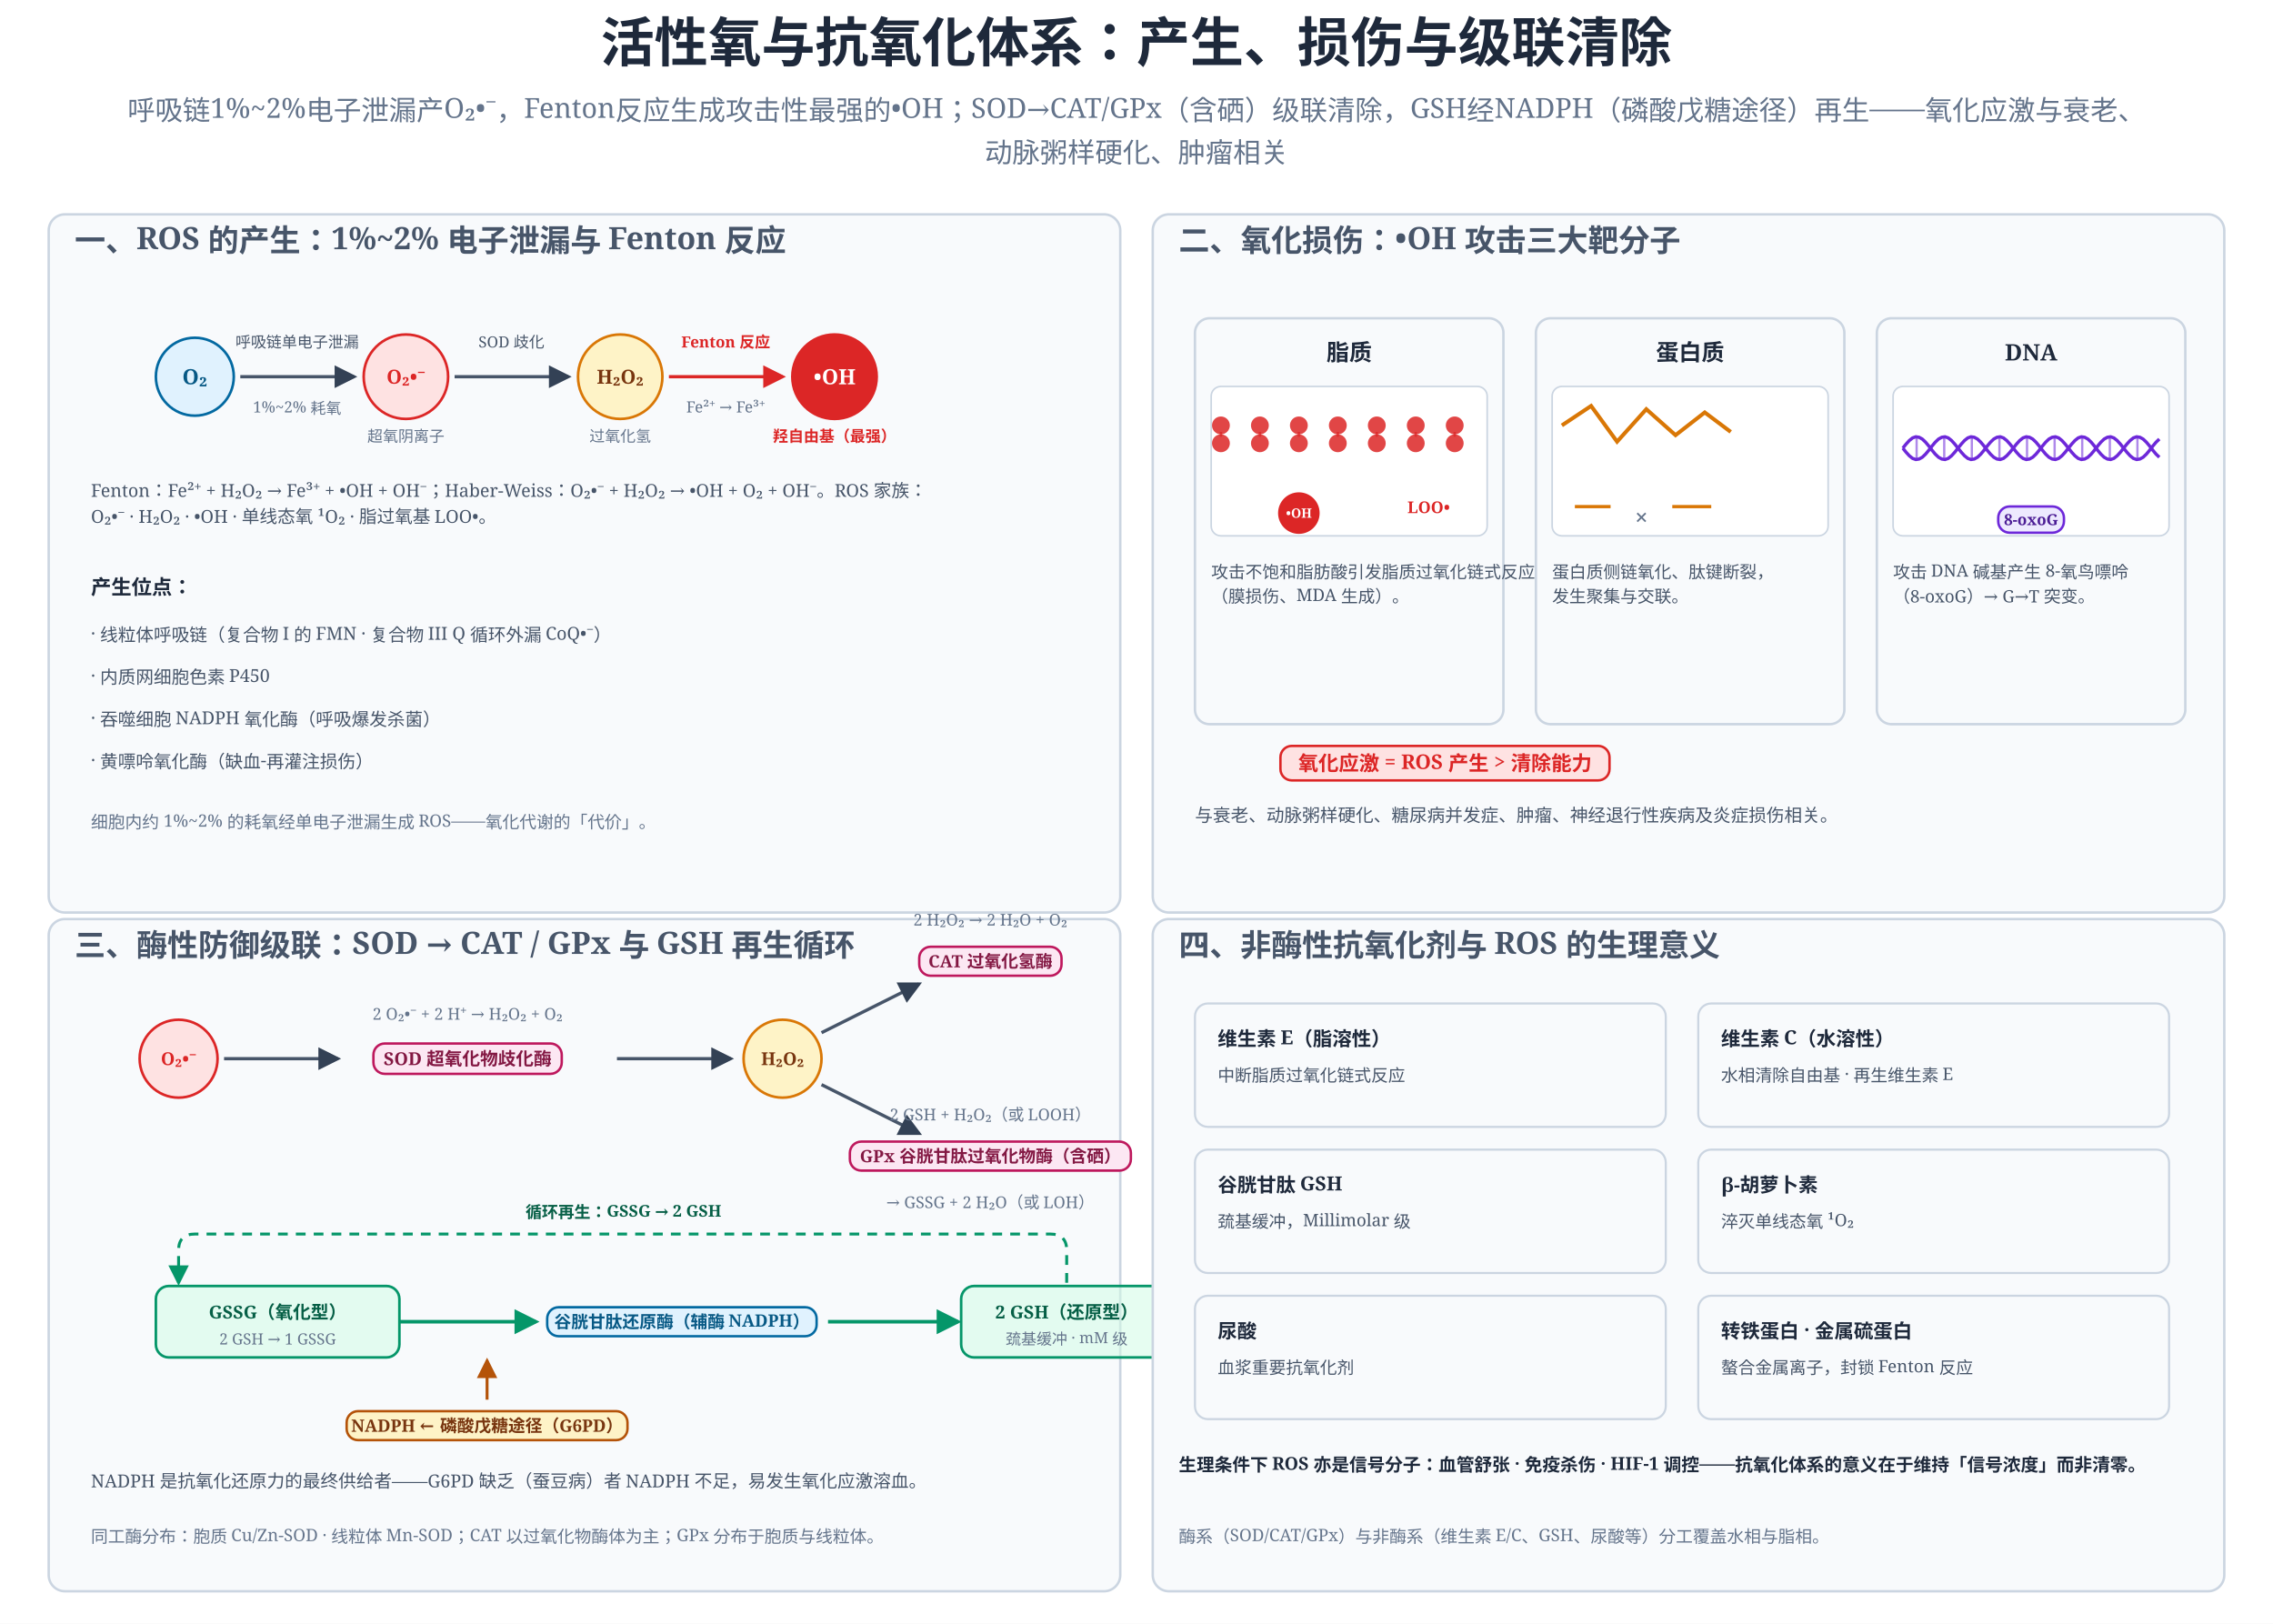
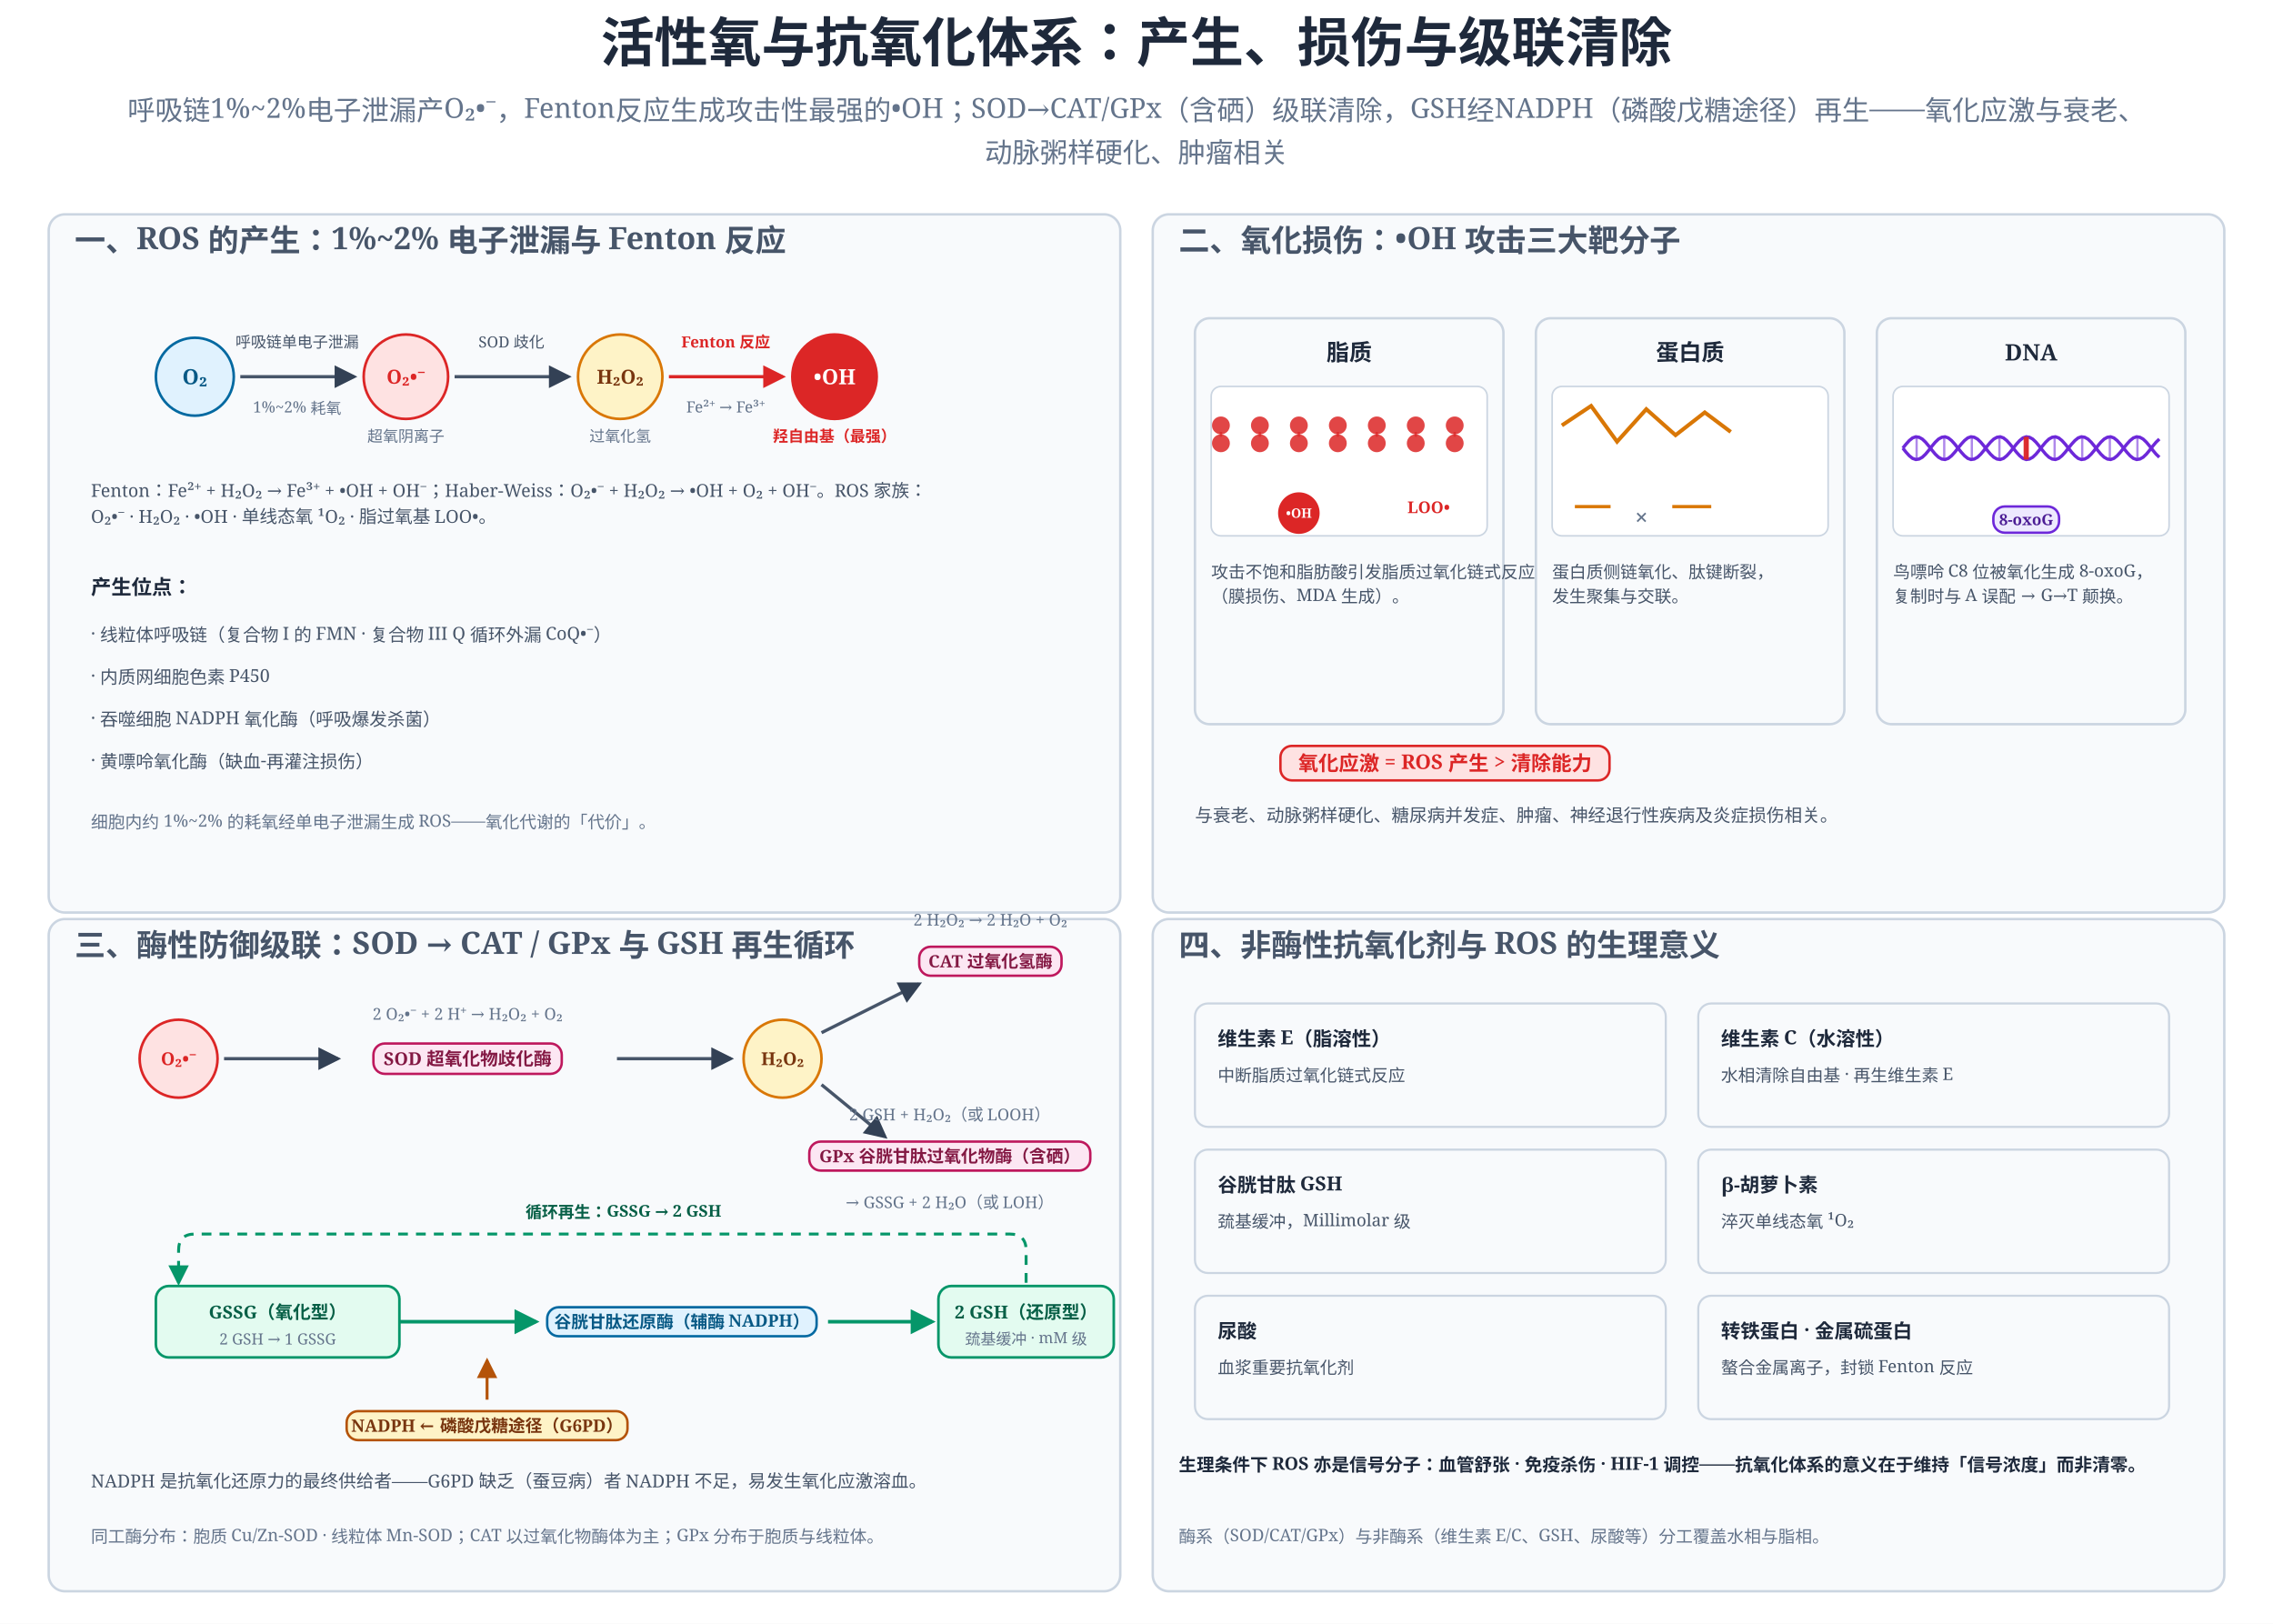
<svg xmlns="http://www.w3.org/2000/svg" width="1400" height="1000" viewBox="0 0 1400 1000" font-family="Noto Serif SC, LXGW WenKai, Songti SC, serif">
  <defs>
    <marker id="arr-ink" viewBox="0 0 10 10" refX="8.5" refY="5" markerWidth="7" markerHeight="7" orient="auto-start-reverse">
      <path d="M0,0 L10,5 L0,10 z" fill="#334155" />
    </marker>
    <marker id="arr-dna" viewBox="0 0 10 10" refX="8.5" refY="5" markerWidth="7" markerHeight="7" orient="auto-start-reverse">
      <path d="M0,0 L10,5 L0,10 z" fill="#0f766e" />
    </marker>
    <marker id="arr-rna" viewBox="0 0 10 10" refX="8.5" refY="5" markerWidth="7" markerHeight="7" orient="auto-start-reverse">
      <path d="M0,0 L10,5 L0,10 z" fill="#b45309" />
    </marker>
    <marker id="arr-pro" viewBox="0 0 10 10" refX="8.5" refY="5" markerWidth="7" markerHeight="7" orient="auto-start-reverse">
      <path d="M0,0 L10,5 L0,10 z" fill="#6d28d9" />
    </marker>
    <marker id="arr-enz" viewBox="0 0 10 10" refX="8.5" refY="5" markerWidth="7" markerHeight="7" orient="auto-start-reverse">
      <path d="M0,0 L10,5 L0,10 z" fill="#be185d" />
    </marker>
    <marker id="arr-acc" viewBox="0 0 10 10" refX="8.5" refY="5" markerWidth="7" markerHeight="7" orient="auto-start-reverse">
      <path d="M0,0 L10,5 L0,10 z" fill="#0369a1" />
    </marker>
    <marker id="arr-ok" viewBox="0 0 10 10" refX="8.5" refY="5" markerWidth="7" markerHeight="7" orient="auto-start-reverse">
      <path d="M0,0 L10,5 L0,10 z" fill="#059669" />
    </marker>
    <marker id="arr-warn" viewBox="0 0 10 10" refX="8.5" refY="5" markerWidth="7" markerHeight="7" orient="auto-start-reverse">
      <path d="M0,0 L10,5 L0,10 z" fill="#b45309" />
    </marker>
    <marker id="arr-bad" viewBox="0 0 10 10" refX="8.5" refY="5" markerWidth="7" markerHeight="7" orient="auto-start-reverse">
      <path d="M0,0 L10,5 L0,10 z" fill="#dc2626" />
    </marker>
    <marker id="arr-mute" viewBox="0 0 10 10" refX="8.5" refY="5" markerWidth="7" markerHeight="7" orient="auto-start-reverse">
      <path d="M0,0 L10,5 L0,10 z" fill="#94a3b8" />
    </marker>
  </defs>
  <rect x="0" y="0" width="1400" height="1000" fill="#ffffff" />
  <text x="700" y="38" text-anchor="middle" font-size="33" font-weight="700" fill="#1e293b">活性氧与抗氧化体系：产生、损伤与级联清除</text>
  <text x="700" y="74" text-anchor="middle" font-size="17" fill="#64748b">呼吸链1%~2%电子泄漏产O₂•⁻，Fenton反应生成攻击性最强的•OH；SOD→CAT/GPx（含硒）级联清除，GSH经NADPH（磷酸戊糖途径）再生——氧化应激与衰老、</text>
  <text x="700" y="100" text-anchor="middle" font-size="17" fill="#64748b">动脉粥样硬化、肿瘤相关</text>
  <rect x="30" y="132" width="660" height="430" rx="10" fill="#f8fafc" stroke="#cbd5e1" stroke-width="1.5" />
  <text x="46" y="154.84" font-size="19" fill="#475569" font-weight="700">一、ROS 的产生：1%~2% 电子泄漏与 Fenton 反应</text>
  <circle cx="120" cy="232" r="24" fill="#e0f2fe" stroke="#0369a1" stroke-width="1.6" />
  <text x="120" y="236.68" font-size="13" fill="#075985" text-anchor="middle" font-weight="700">O₂</text>
  <line x1="148" y1="232" x2="218" y2="232" stroke="#475569" stroke-width="2" marker-end="url(#arr-ink)" />
  <text x="183" y="214" font-size="9.5" fill="#475569" text-anchor="middle">呼吸链单电子泄漏</text>
  <text x="183" y="254" font-size="9.5" fill="#64748b" text-anchor="middle">1%~2% 耗氧</text>
  <circle cx="250" cy="232" r="26" fill="#fee2e2" stroke="#dc2626" stroke-width="1.6" />
  <text x="250" y="236.32" font-size="12" fill="#dc2626" text-anchor="middle" font-weight="700">O₂•⁻</text>
  <text x="250" y="272" font-size="9.5" fill="#64748b" text-anchor="middle">超氧阴离子</text>
  <line x1="280" y1="232" x2="350" y2="232" stroke="#475569" stroke-width="2" marker-end="url(#arr-ink)" />
  <text x="315" y="214" font-size="9.5" fill="#475569" text-anchor="middle">SOD 歧化</text>
  <circle cx="382" cy="232" r="26" fill="#fef3c7" stroke="#d97706" stroke-width="1.6" />
  <text x="382" y="236.32" font-size="12" fill="#78350f" text-anchor="middle" font-weight="700">H₂O₂</text>
  <text x="382" y="272" font-size="9.5" fill="#64748b" text-anchor="middle">过氧化氢</text>
  <line x1="412" y1="232" x2="482" y2="232" stroke="#dc2626" stroke-width="2" marker-end="url(#arr-bad)" />
  <text x="447" y="214" font-size="9.5" fill="#dc2626" text-anchor="middle" font-weight="700">Fenton 反应</text>
  <text x="447" y="254" font-size="9.5" fill="#64748b" text-anchor="middle">Fe²⁺ → Fe³⁺</text>
  <circle cx="514" cy="232" r="26" fill="#dc2626" stroke="#dc2626" stroke-width="1.6" />
  <text x="514" y="236.68" font-size="13" fill="#ffffff" text-anchor="middle" font-weight="700">•OH</text>
  <text x="514" y="272" font-size="9.5" fill="#dc2626" text-anchor="middle" font-weight="700">羟自由基（最强）</text>
  <text x="56" y="306" font-size="11" fill="#475569">Fenton：Fe²⁺ + H₂O₂ → Fe³⁺ + •OH + OH⁻；Haber-Weiss：O₂•⁻ + H₂O₂ → •OH + O₂ + OH⁻。ROS 家族：</text>
  <text x="56" y="322" font-size="11" fill="#475569">O₂•⁻ · H₂O₂ · •OH · 单线态氧 ¹O₂ · 脂过氧基 LOO•。</text>
  <text x="56" y="366" font-size="12.5" fill="#1e293b" font-weight="700">产生位点：</text>
  <text x="56" y="394" font-size="11" fill="#475569">· 线粒体呼吸链（复合物 I 的 FMN · 复合物 III Q 循环外漏 CoQ•⁻）</text>
  <text x="56" y="420" font-size="11" fill="#475569">· 内质网细胞色素 P450</text>
  <text x="56" y="446" font-size="11" fill="#475569">· 吞噬细胞 NADPH 氧化酶（呼吸爆发杀菌）</text>
  <text x="56" y="472" font-size="11" fill="#475569">· 黄嘌呤氧化酶（缺血-再灌注损伤）</text>
  <text x="56" y="510" font-size="10.5" fill="#64748b">细胞内约 1%~2% 的耗氧经单电子泄漏生成 ROS——氧化代谢的「代价」。</text>
  <rect x="710" y="132" width="660" height="430" rx="10" fill="#f8fafc" stroke="#cbd5e1" stroke-width="1.5" />
  <text x="726" y="154.84" font-size="19" fill="#475569" font-weight="700">二、氧化损伤：•OH 攻击三大靶分子</text>
  <rect x="736" y="196" width="190" height="250" rx="9" fill="#f8fafc" stroke="#cbd5e1" stroke-width="1.5" />
  <text x="831" y="222" font-size="14" fill="#1e293b" text-anchor="middle" font-weight="700">脂质</text>
  <rect x="746" y="238" width="170" height="92" rx="6" fill="#ffffff" stroke="#cbd5e1" stroke-width="1" />
  <rect x="946" y="196" width="190" height="250" rx="9" fill="#f8fafc" stroke="#cbd5e1" stroke-width="1.5" />
  <text x="1041" y="222" font-size="14" fill="#1e293b" text-anchor="middle" font-weight="700">蛋白质</text>
  <rect x="956" y="238" width="170" height="92" rx="6" fill="#ffffff" stroke="#cbd5e1" stroke-width="1" />
  <rect x="1156" y="196" width="190" height="250" rx="9" fill="#f8fafc" stroke="#cbd5e1" stroke-width="1.5" />
  <text x="1251" y="222" font-size="14" fill="#1e293b" text-anchor="middle" font-weight="700">DNA</text>
  <rect x="1166" y="238" width="170" height="92" rx="6" fill="#ffffff" stroke="#cbd5e1" stroke-width="1" />
  <g>
    <circle cx="752" cy="262" r="5.5" fill="#dc2626" fill-opacity="0.85" />
    <line x1="752" y1="266" x2="752" y2="269" stroke="#dc2626" stroke-width="1.5" stroke-opacity="0.7" />
    <circle cx="752" cy="273" r="5.5" fill="#dc2626" fill-opacity="0.85" />
    <circle cx="776" cy="262" r="5.5" fill="#dc2626" fill-opacity="0.85" />
    <line x1="776" y1="266" x2="776" y2="269" stroke="#dc2626" stroke-width="1.5" stroke-opacity="0.7" />
    <circle cx="776" cy="273" r="5.5" fill="#dc2626" fill-opacity="0.85" />
    <circle cx="800" cy="262" r="5.5" fill="#dc2626" fill-opacity="0.85" />
    <line x1="800" y1="266" x2="800" y2="269" stroke="#dc2626" stroke-width="1.5" stroke-opacity="0.7" />
    <circle cx="800" cy="273" r="5.5" fill="#dc2626" fill-opacity="0.85" />
    <circle cx="824" cy="262" r="5.5" fill="#dc2626" fill-opacity="0.85" />
    <line x1="824" y1="266" x2="824" y2="269" stroke="#dc2626" stroke-width="1.5" stroke-opacity="0.7" />
    <circle cx="824" cy="273" r="5.5" fill="#dc2626" fill-opacity="0.85" />
    <circle cx="848" cy="262" r="5.5" fill="#dc2626" fill-opacity="0.85" />
    <line x1="848" y1="266" x2="848" y2="269" stroke="#dc2626" stroke-width="1.5" stroke-opacity="0.7" />
    <circle cx="848" cy="273" r="5.5" fill="#dc2626" fill-opacity="0.85" />
    <circle cx="872" cy="262" r="5.5" fill="#dc2626" fill-opacity="0.85" />
    <line x1="872" y1="266" x2="872" y2="269" stroke="#dc2626" stroke-width="1.5" stroke-opacity="0.7" />
    <circle cx="872" cy="273" r="5.5" fill="#dc2626" fill-opacity="0.85" />
    <circle cx="896" cy="262" r="5.5" fill="#dc2626" fill-opacity="0.85" />
    <line x1="896" y1="266" x2="896" y2="269" stroke="#dc2626" stroke-width="1.5" stroke-opacity="0.7" />
    <circle cx="896" cy="273" r="5.5" fill="#dc2626" fill-opacity="0.85" />
  </g>
  <circle cx="800" cy="316" r="12" fill="#dc2626" stroke="#dc2626" stroke-width="1.6" />
  <text x="800" y="318.88" font-size="8" fill="#ffffff" text-anchor="middle" font-weight="700">•OH</text>
  <text x="880" y="316" font-size="10" fill="#dc2626" text-anchor="middle" font-weight="700">LOO•</text>
  <polyline points="962,262 980,250 996,272 1014,252 1032,268 1050,254 1066,266" fill="none" stroke="#d97706" stroke-width="2.4" />
  <polyline points="970,312 992,312" fill="none" stroke="#d97706" stroke-width="2" />
  <polyline points="1030,312 1054,312" fill="none" stroke="#d97706" stroke-width="2" />
  <text x="1011" y="324" font-size="15" fill="#64748b" text-anchor="middle" font-weight="700">×</text>
  <path d="M1172,276L1172.0,276.0L1174.0,273.5L1176.0,271.3L1178.0,269.7L1180.0,269.0L1182.0,269.3L1184.0,270.4L1186.0,272.3L1188.0,274.7L1190.0,277.3L1192.0,279.7L1194.0,281.6L1196.0,282.7L1198.0,283.0L1200.0,282.3L1202.0,280.7L1204.0,278.5L1206.0,276.0L1208.0,273.5L1210.0,271.3L1212.0,269.7L1214.0,269.0L1216.0,269.3L1218.0,270.4L1220.0,272.3L1222.0,274.7L1224.0,277.3L1226.0,279.7L1228.0,281.6L1230.0,282.7L1232.0,283.0L1234.0,282.3L1236.0,280.7L1238.0,278.5L1240.0,276.0L1242.0,273.5L1244.0,271.3L1246.0,269.7L1248.0,269.0L1250.0,269.3L1252.0,270.4L1254.0,272.3L1256.0,274.7L1258.0,277.3L1260.0,279.7L1262.0,281.6L1264.0,282.7L1266.0,283.0L1268.0,282.3L1270.0,280.7L1272.0,278.5L1274.0,276.0L1276.0,273.5L1278.0,271.3L1280.0,269.7L1282.0,269.0L1284.0,269.3L1286.0,270.4L1288.0,272.3L1290.0,274.7L1292.0,277.3L1294.0,279.7L1296.0,281.6L1298.0,282.7L1300.0,283.0L1302.0,282.3L1304.0,280.7L1306.0,278.5L1308.0,276.0L1310.0,273.5L1312.0,271.3L1314.0,269.7L1316.0,269.0L1318.0,269.3L1320.0,270.4L1322.0,272.3L1324.0,274.7L1326.0,277.3L1328.0,279.7L1330.0,281.6" fill="none" stroke="#6d28d9" stroke-width="2" />
  <path d="M1172,276L1172.0,276.0L1174.0,278.5L1176.0,280.7L1178.0,282.3L1180.0,283.0L1182.0,282.7L1184.0,281.6L1186.0,279.7L1188.0,277.3L1190.0,274.7L1192.0,272.3L1194.0,270.4L1196.0,269.3L1198.0,269.0L1200.0,269.7L1202.0,271.3L1204.0,273.5L1206.0,276.0L1208.0,278.5L1210.0,280.7L1212.0,282.3L1214.0,283.0L1216.0,282.7L1218.0,281.6L1220.0,279.7L1222.0,277.3L1224.0,274.7L1226.0,272.3L1228.0,270.4L1230.0,269.3L1232.0,269.0L1234.0,269.7L1236.0,271.3L1238.0,273.5L1240.0,276.0L1242.0,278.5L1244.0,280.7L1246.0,282.3L1248.0,283.0L1250.0,282.7L1252.0,281.6L1254.0,279.7L1256.0,277.3L1258.0,274.7L1260.0,272.3L1262.0,270.4L1264.0,269.3L1266.0,269.0L1268.0,269.7L1270.0,271.3L1272.0,273.5L1274.0,276.0L1276.0,278.5L1278.0,280.7L1280.0,282.3L1282.0,283.0L1284.0,282.7L1286.0,281.6L1288.0,279.7L1290.0,277.3L1292.0,274.7L1294.0,272.3L1296.0,270.4L1298.0,269.3L1300.0,269.0L1302.0,269.7L1304.0,271.3L1306.0,273.5L1308.0,276.0L1310.0,278.5L1312.0,280.7L1314.0,282.3L1316.0,283.0L1318.0,282.7L1320.0,281.6L1322.0,279.7L1324.0,277.3L1326.0,274.7L1328.0,272.3L1330.0,270.4" fill="none" stroke="#6d28d9" stroke-width="2" />
  <line x1="1180.5" y1="269" x2="1180.5" y2="283" stroke="#6d28d9" stroke-width="1.4" opacity="0.55" />
  <line x1="1197.5" y1="283" x2="1197.5" y2="269" stroke="#6d28d9" stroke-width="1.4" opacity="0.55" />
  <line x1="1214.5" y1="269" x2="1214.5" y2="283" stroke="#6d28d9" stroke-width="1.4" opacity="0.55" />
  <line x1="1231.5" y1="283" x2="1231.5" y2="269" stroke="#6d28d9" stroke-width="1.4" opacity="0.55" />
  <line x1="1248.5" y1="269" x2="1248.5" y2="283" stroke="#6d28d9" stroke-width="1.4" opacity="0.55" />
  <line x1="1265.5" y1="283" x2="1265.5" y2="269" stroke="#6d28d9" stroke-width="1.4" opacity="0.55" />
  <line x1="1282.5" y1="269" x2="1282.5" y2="283" stroke="#6d28d9" stroke-width="1.4" opacity="0.55" />
  <line x1="1299.5" y1="283" x2="1299.5" y2="269" stroke="#6d28d9" stroke-width="1.4" opacity="0.55" />
  <line x1="1316.5" y1="269" x2="1316.5" y2="283" stroke="#6d28d9" stroke-width="1.4" opacity="0.55" />
-   <rect x="1230.757" y="311.925" width="40.486" height="16.15" rx="7" fill="#ede9fe" stroke="#6d28d9" stroke-width="1.5" />
-   <text x="1251" y="323.42" font-size="9.5" fill="#4c1d95" text-anchor="middle" font-weight="700">8-oxoG</text>
+   <line x1="1248" y1="269" x2="1248" y2="283" stroke="#dc2626" stroke-width="3.2" opacity="0.95" />
+   <rect x="1227.757" y="311.925" width="40.486" height="16.15" rx="7" fill="#ede9fe" stroke="#6d28d9" stroke-width="1.5" />
+   <text x="1248" y="323.42" font-size="9.5" fill="#4c1d95" text-anchor="middle" font-weight="700">8-oxoG</text>
  <text x="746" y="356" font-size="10.5" fill="#475569">攻击不饱和脂肪酸引发脂质过氧化链式反应</text>
  <text x="746" y="371" font-size="10.5" fill="#475569">（膜损伤、MDA 生成）。</text>
  <text x="956" y="356" font-size="10.5" fill="#475569">蛋白质侧链氧化、肽键断裂，</text>
  <text x="956" y="371" font-size="10.5" fill="#475569">发生聚集与交联。</text>
-   <text x="1166" y="356" font-size="10.5" fill="#475569">攻击 DNA 碱基产生 8-氧鸟嘌呤</text>
-   <text x="1166" y="371" font-size="10.5" fill="#475569">（8-oxoG）→ G→T 突变。</text>
+   <text x="1166" y="356" font-size="10.5" fill="#475569">鸟嘌呤 C8 位被氧化生成 8-oxoG，</text>
+   <text x="1166" y="371" font-size="10.5" fill="#475569">复制时与 A 误配 → G→T 颠换。</text>
  <rect x="788.656" y="459.375" width="202.688" height="21.25" rx="7" fill="#fee2e2" stroke="#dc2626" stroke-width="1.5" />
  <text x="890" y="474.5" font-size="12.5" fill="#dc2626" text-anchor="middle" font-weight="700">氧化应激 = ROS 产生 &gt; 清除能力</text>
  <text x="736" y="506" font-size="11" fill="#475569">与衰老、动脉粥样硬化、糖尿病并发症、肿瘤、神经退行性疾病及炎症损伤相关。</text>
  <rect x="30" y="566" width="660" height="414" rx="10" fill="#f8fafc" stroke="#cbd5e1" stroke-width="1.5" />
  <text x="46" y="588.84" font-size="19" fill="#475569" font-weight="700">三、酶性防御级联：SOD → CAT / GPx 与 GSH 再生循环</text>
  <circle cx="110" cy="652" r="24" fill="#fee2e2" stroke="#dc2626" stroke-width="1.6" />
  <text x="110" y="655.96" font-size="11" fill="#dc2626" text-anchor="middle" font-weight="700">O₂•⁻</text>
  <line x1="138" y1="652" x2="208" y2="652" stroke="#475569" stroke-width="2" marker-end="url(#arr-ink)" />
  <rect x="229.995" y="642.65" width="116.009" height="18.7" rx="7" fill="#fce7f3" stroke="#be185d" stroke-width="1.5" />
  <text x="288" y="655.96" font-size="11" fill="#831843" text-anchor="middle" font-weight="700">SOD 超氧化物歧化酶</text>
  <text x="288" y="628" font-size="10" fill="#64748b" text-anchor="middle">2 O₂•⁻ + 2 H⁺ → H₂O₂ + O₂</text>
  <line x1="380" y1="652" x2="450" y2="652" stroke="#475569" stroke-width="2" marker-end="url(#arr-ink)" />
  <circle cx="482" cy="652" r="24" fill="#fef3c7" stroke="#d97706" stroke-width="1.6" />
  <text x="482" y="655.96" font-size="11" fill="#78350f" text-anchor="middle" font-weight="700">H₂O₂</text>
  <line x1="506" y1="636" x2="566" y2="606" stroke="#475569" stroke-width="2" marker-end="url(#arr-ink)" />
-   <line x1="506" y1="668" x2="566" y2="698" stroke="#475569" stroke-width="2" marker-end="url(#arr-ink)" />
+   <line x1="506" y1="668" x2="545" y2="700" stroke="#475569" stroke-width="2" marker-end="url(#arr-ink)" />
  <rect x="566.174" y="583.075" width="87.652" height="17.85" rx="7" fill="#fce7f3" stroke="#be185d" stroke-width="1.5" />
  <text x="610" y="595.78" font-size="10.5" fill="#831843" text-anchor="middle" font-weight="700">CAT 过氧化氢酶</text>
  <text x="610" y="570" font-size="10" fill="#64748b" text-anchor="middle">2 H₂O₂ → 2 H₂O + O₂</text>
-   <rect x="523.455" y="703.075" width="173.09" height="17.85" rx="7" fill="#fce7f3" stroke="#be185d" stroke-width="1.5" />
-   <text x="610" y="715.78" font-size="10.5" fill="#831843" text-anchor="middle" font-weight="700">GPx 谷胱甘肽过氧化物酶（含硒）</text>
-   <text x="610" y="690" font-size="10" fill="#64748b" text-anchor="middle">2 GSH + H₂O₂（或 LOOH）</text>
-   <text x="610" y="744" font-size="10" fill="#64748b" text-anchor="middle">→ GSSG + 2 H₂O（或 LOH）</text>
+   <rect x="498.455" y="703.075" width="173.09" height="17.85" rx="7" fill="#fce7f3" stroke="#be185d" stroke-width="1.5" />
+   <text x="585" y="715.78" font-size="10.5" fill="#831843" text-anchor="middle" font-weight="700">GPx 谷胱甘肽过氧化物酶（含硒）</text>
+   <text x="585" y="690" font-size="10" fill="#64748b" text-anchor="middle">2 GSH + H₂O₂（或 LOOH）</text>
+   <text x="585" y="744" font-size="10" fill="#64748b" text-anchor="middle">→ GSSG + 2 H₂O（或 LOH）</text>
  <rect x="96" y="792" width="150" height="44" rx="8" fill="#d1fae5" fill-opacity="0.55" stroke="#059669" stroke-width="1.6" />
  <text x="171" y="812" font-size="11" fill="#065f46" text-anchor="middle" font-weight="700">GSSG（氧化型）</text>
  <text x="171" y="828" font-size="9.5" fill="#64748b" text-anchor="middle">2 GSH → 1 GSSG</text>
  <line x1="246" y1="814" x2="330" y2="814" stroke="#059669" stroke-width="2.2" marker-end="url(#arr-ok)" />
  <rect x="337.024" y="805.075" width="165.952" height="17.85" rx="7" fill="#e0f2fe" stroke="#0369a1" stroke-width="1.5" />
  <text x="420" y="817.78" font-size="10.5" fill="#075985" text-anchor="middle" font-weight="700">谷胱甘肽还原酶（辅酶 NADPH）</text>
-   <line x1="510" y1="814" x2="590" y2="814" stroke="#059669" stroke-width="2.2" marker-end="url(#arr-ok)" />
-   <rect x="592" y="792" width="130" height="44" rx="8" fill="#d1fae5" fill-opacity="0.55" stroke="#059669" stroke-width="1.6" />
-   <text x="657" y="812" font-size="11" fill="#065f46" text-anchor="middle" font-weight="700">2 GSH（还原型）</text>
-   <text x="657" y="828" font-size="9.5" fill="#64748b" text-anchor="middle">巯基缓冲 · mM 级</text>
-   <path d="M657,790 L657,770 Q657,760 647,760 L120,760 Q110,760 110,770 L110,790" fill="none" stroke="#059669" stroke-width="1.8" stroke-dasharray="6 5" marker-end="url(#arr-ok)" />
+   <line x1="510" y1="814" x2="574" y2="814" stroke="#059669" stroke-width="2.2" marker-end="url(#arr-ok)" />
+   <rect x="578" y="792" width="108" height="44" rx="8" fill="#d1fae5" fill-opacity="0.55" stroke="#059669" stroke-width="1.6" />
+   <text x="632" y="812" font-size="11" fill="#065f46" text-anchor="middle" font-weight="700">2 GSH（还原型）</text>
+   <text x="632" y="828" font-size="9.5" fill="#64748b" text-anchor="middle">巯基缓冲 · mM 级</text>
+   <path d="M632,790 L632,770 Q632,760 622,760 L120,760 Q110,760 110,770 L110,790" fill="none" stroke="#059669" stroke-width="1.8" stroke-dasharray="6 5" marker-end="url(#arr-ok)" />
  <text x="384" y="750" font-size="10" fill="#065f46" text-anchor="middle" font-weight="700">循环再生：GSSG → 2 GSH</text>
  <rect x="213.509" y="869.075" width="172.982" height="17.85" rx="7" fill="#fef3c7" stroke="#b45309" stroke-width="1.5" />
  <text x="300" y="881.78" font-size="10.5" fill="#78350f" text-anchor="middle" font-weight="700">NADPH ← 磷酸戊糖途径（G6PD）</text>
  <line x1="300" y1="862" x2="300" y2="838" stroke="#b45309" stroke-width="1.8" marker-end="url(#arr-rna)" />
  <text x="56" y="916" font-size="11" fill="#475569">NADPH 是抗氧化还原力的最终供给者——G6PD 缺乏（蚕豆病）者 NADPH 不足，易发生氧化应激溶血。</text>
  <text x="56" y="950" font-size="10.5" fill="#64748b">同工酶分布：胞质 Cu/Zn-SOD · 线粒体 Mn-SOD；CAT 以过氧化物酶体为主；GPx 分布于胞质与线粒体。</text>
  <rect x="710" y="566" width="660" height="414" rx="10" fill="#f8fafc" stroke="#cbd5e1" stroke-width="1.5" />
  <text x="726" y="588.84" font-size="19" fill="#475569" font-weight="700">四、非酶性抗氧化剂与 ROS 的生理意义</text>
  <rect x="736" y="618" width="290" height="76" rx="8" fill="#f8fafc" stroke="#cbd5e1" stroke-width="1.3" />
  <text x="750" y="644" font-size="12" fill="#1e293b" font-weight="700">维生素 E（脂溶性）</text>
  <text x="750" y="666" font-size="10.5" fill="#475569">中断脂质过氧化链式反应</text>
  <rect x="1046" y="618" width="290" height="76" rx="8" fill="#f8fafc" stroke="#cbd5e1" stroke-width="1.3" />
  <text x="1060" y="644" font-size="12" fill="#1e293b" font-weight="700">维生素 C（水溶性）</text>
  <text x="1060" y="666" font-size="10.5" fill="#475569">水相清除自由基 · 再生维生素 E</text>
  <rect x="736" y="708" width="290" height="76" rx="8" fill="#f8fafc" stroke="#cbd5e1" stroke-width="1.3" />
  <text x="750" y="734" font-size="12" fill="#1e293b" font-weight="700">谷胱甘肽 GSH</text>
  <text x="750" y="756" font-size="10.5" fill="#475569">巯基缓冲，Millimolar 级</text>
  <rect x="1046" y="708" width="290" height="76" rx="8" fill="#f8fafc" stroke="#cbd5e1" stroke-width="1.3" />
  <text x="1060" y="734" font-size="12" fill="#1e293b" font-weight="700">β-胡萝卜素</text>
  <text x="1060" y="756" font-size="10.5" fill="#475569">淬灭单线态氧 ¹O₂</text>
  <rect x="736" y="798" width="290" height="76" rx="8" fill="#f8fafc" stroke="#cbd5e1" stroke-width="1.3" />
  <text x="750" y="824" font-size="12" fill="#1e293b" font-weight="700">尿酸</text>
  <text x="750" y="846" font-size="10.5" fill="#475569">血浆重要抗氧化剂</text>
  <rect x="1046" y="798" width="290" height="76" rx="8" fill="#f8fafc" stroke="#cbd5e1" stroke-width="1.3" />
  <text x="1060" y="824" font-size="12" fill="#1e293b" font-weight="700">转铁蛋白 · 金属硫蛋白</text>
  <text x="1060" y="846" font-size="10.5" fill="#475569">螯合金属离子，封锁 Fenton 反应</text>
  <text x="726" y="906" font-size="11" fill="#1e293b" font-weight="700">生理条件下 ROS 亦是信号分子：血管舒张 · 免疫杀伤 · HIF-1 调控——抗氧化体系的意义在于维持「信号浓度」而非清零。</text>
  <text x="726" y="950" font-size="10.5" fill="#64748b">酶系（SOD/CAT/GPx）与非酶系（维生素 E/C、GSH、尿酸等）分工覆盖水相与脂相。</text>
</svg>
